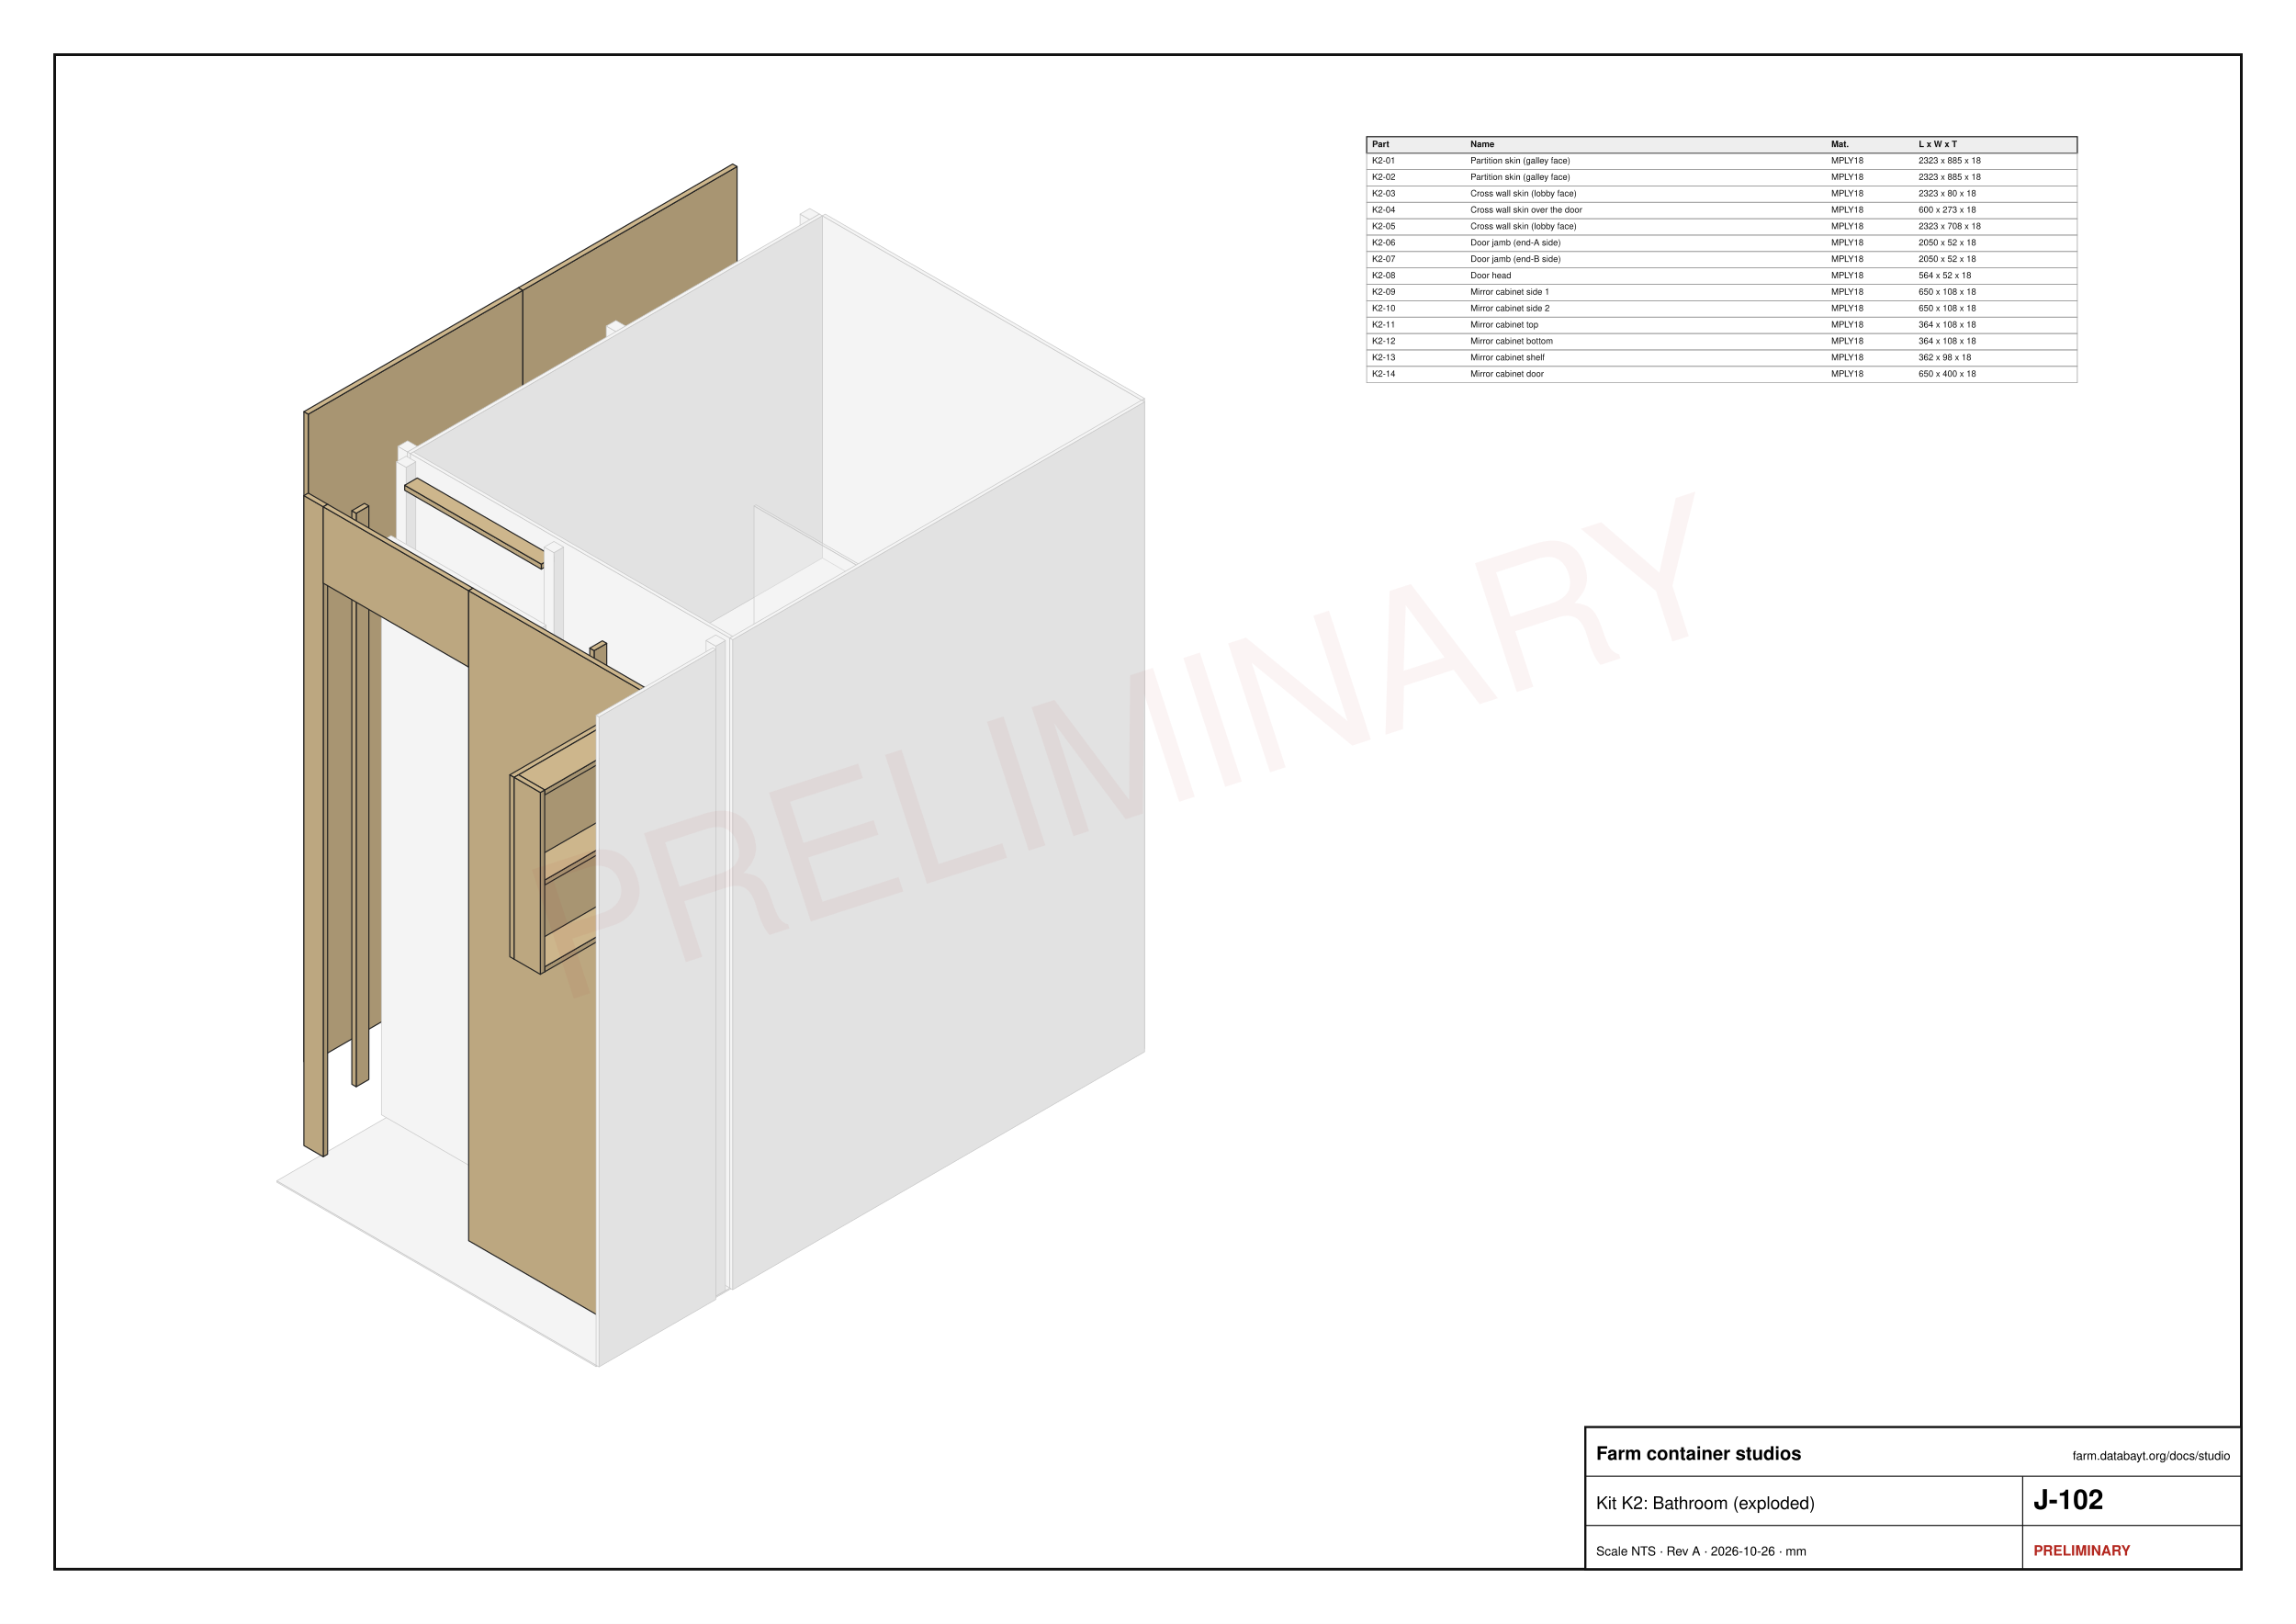
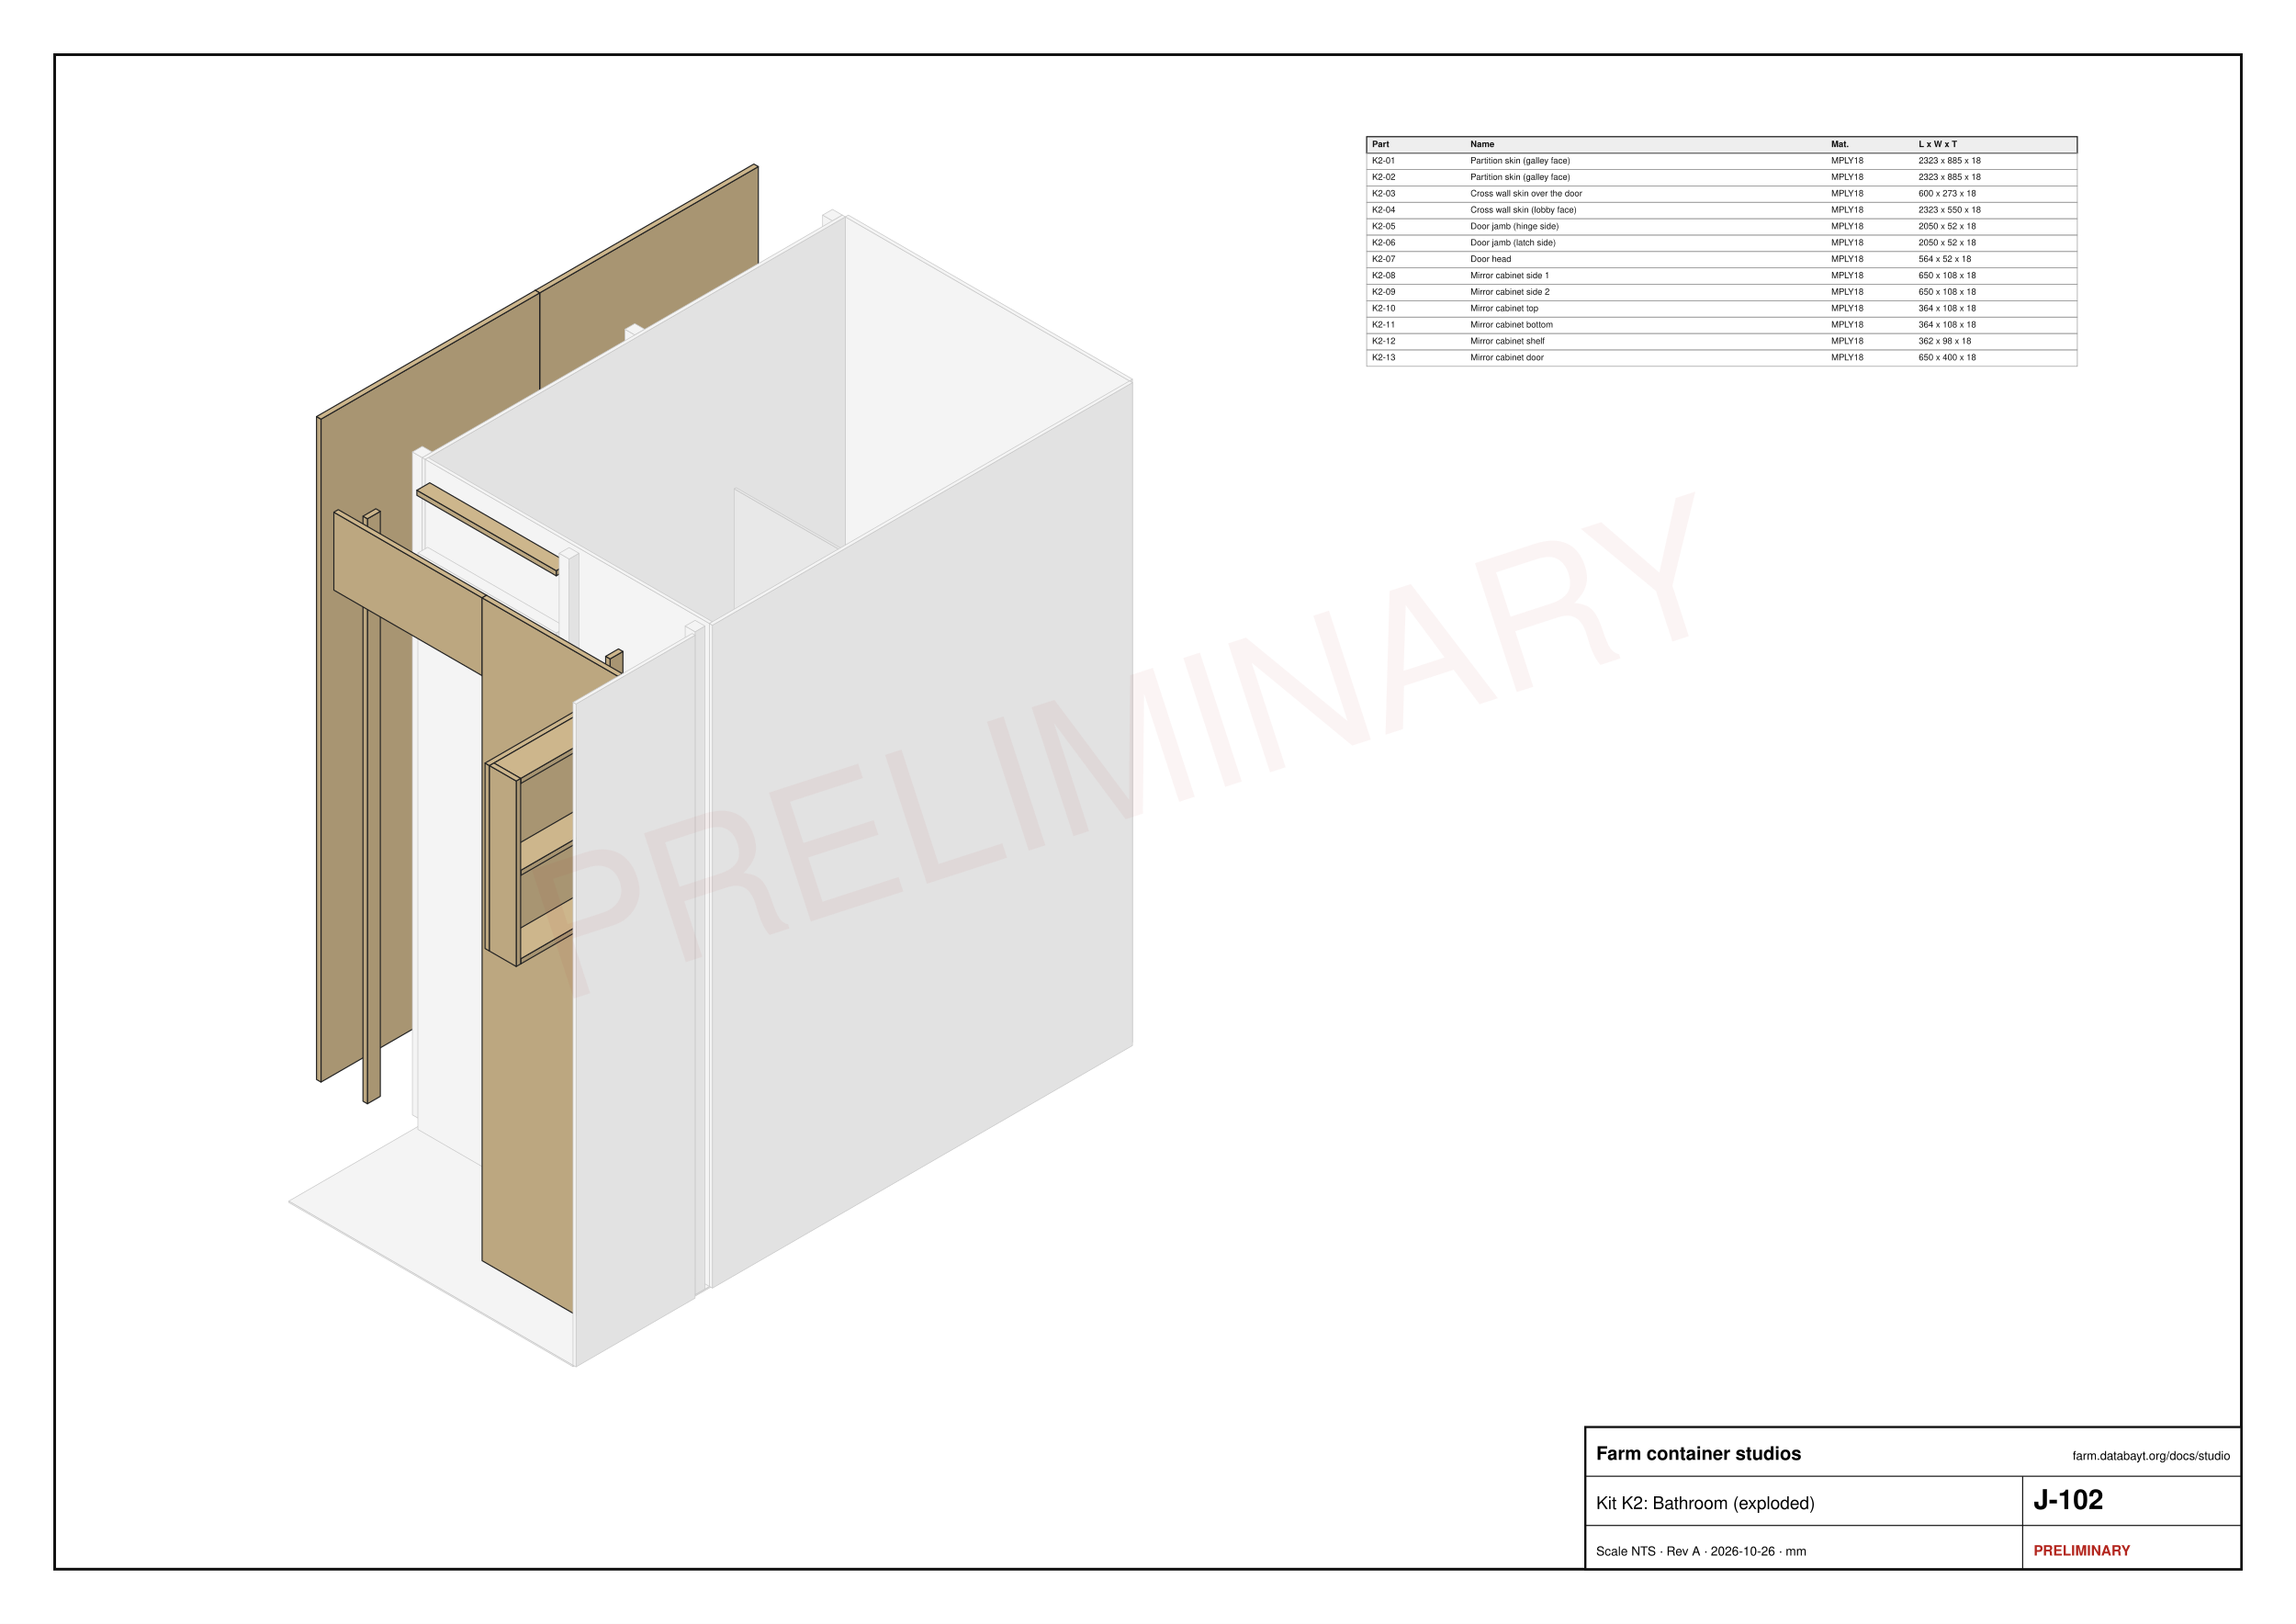
<svg xmlns="http://www.w3.org/2000/svg" width="420mm" height="297mm" viewBox="0 0 420 297" font-family="Helvetica, Arial, sans-serif">
  <rect x="0" y="0" width="420" height="297" fill="#fff" />
  <rect x="10" y="10" width="400" height="277" fill="none" stroke="#111" stroke-width="0.5" />
-   <polygon points="149.9,158.04 148.13,159.06 148.13,40.18 149.9,39.16" fill="#e2e2e2" stroke="#c8c8c8" stroke-width="0.12" stroke-linejoin="round" />
-   <polygon points="146.35,158.04 148.13,159.06 148.13,40.18 146.35,39.16" fill="#f4f4f4" stroke="#c8c8c8" stroke-width="0.12" stroke-linejoin="round" />
-   <polygon points="148.13,38.14 149.9,39.16 148.13,40.18 146.35,39.16" fill="#f4f4f4" stroke="#c8c8c8" stroke-width="0.12" stroke-linejoin="round" />
-   <polygon points="134.83,149.34 95.61,171.98 95.61,53.11 134.83,30.46" fill="#a89572" stroke="#222" stroke-width="0.2" stroke-linejoin="round" />
-   <polygon points="94.81,171.52 95.61,171.98 95.61,53.11 94.81,52.64" fill="#bca780" stroke="#222" stroke-width="0.2" stroke-linejoin="round" />
-   <polygon points="134.03,30 134.83,30.46 95.61,53.11 94.81,52.64" fill="#cdb68c" stroke="#222" stroke-width="0.2" stroke-linejoin="round" />
-   <polygon points="209.37,191.76 208.84,192.07 208.84,73.19 209.37,72.88" fill="#e2e2e2" stroke="#c8c8c8" stroke-width="0.12" stroke-linejoin="round" />
-   <polygon points="150.43,158.35 208.84,192.07 208.84,73.19 150.43,39.47" fill="#f4f4f4" stroke="#c8c8c8" stroke-width="0.12" stroke-linejoin="round" />
-   <polygon points="150.96,39.16 209.37,72.88 208.84,73.19 150.43,39.47" fill="#f4f4f4" stroke="#c8c8c8" stroke-width="0.12" stroke-linejoin="round" />
-   <polygon points="114.44,178.51 112.67,179.53 112.67,60.65 114.44,59.63" fill="#e2e2e2" stroke="#c8c8c8" stroke-width="0.12" stroke-linejoin="round" />
-   <polygon points="110.9,178.51 112.67,179.53 112.67,60.65 110.9,59.63" fill="#f4f4f4" stroke="#c8c8c8" stroke-width="0.12" stroke-linejoin="round" />
-   <polygon points="112.67,58.61 114.44,59.63 112.67,60.65 110.9,59.63" fill="#f4f4f4" stroke="#c8c8c8" stroke-width="0.12" stroke-linejoin="round" />
-   <polygon points="95.61,171.98 56.39,194.63 56.39,75.75 95.61,53.11" fill="#a89572" stroke="#222" stroke-width="0.2" stroke-linejoin="round" />
-   <polygon points="55.59,194.17 56.39,194.63 56.39,75.75 55.59,75.29" fill="#bca780" stroke="#222" stroke-width="0.2" stroke-linejoin="round" />
-   <polygon points="94.81,52.64 95.61,53.11 56.39,75.75 55.59,75.29" fill="#cdb68c" stroke="#222" stroke-width="0.2" stroke-linejoin="round" />
-   <polygon points="67.47,197.44 65.16,198.77 65.16,93.87 67.47,92.54" fill="#a89572" stroke="#222" stroke-width="0.2" stroke-linejoin="round" />
-   <polygon points="64.36,198.31 65.16,198.77 65.16,93.87 64.36,93.41" fill="#bca780" stroke="#222" stroke-width="0.2" stroke-linejoin="round" />
-   <polygon points="66.67,92.07 67.47,92.54 65.16,93.87 64.36,93.41" fill="#cdb68c" stroke="#222" stroke-width="0.2" stroke-linejoin="round" />
-   <polygon points="76.33,200.51 74.56,201.54 74.56,82.66 76.33,81.64" fill="#e2e2e2" stroke="#c8c8c8" stroke-width="0.12" stroke-linejoin="round" />
-   <polygon points="72.78,200.51 74.56,201.54 74.56,82.66 72.78,81.64" fill="#f4f4f4" stroke="#c8c8c8" stroke-width="0.12" stroke-linejoin="round" />
-   <polygon points="74.56,80.61 76.33,81.64 74.56,82.66 72.78,81.64" fill="#f4f4f4" stroke="#c8c8c8" stroke-width="0.12" stroke-linejoin="round" />
-   <polygon points="150.43,158.35 75.09,201.84 75.09,82.97 150.43,39.47" fill="#e2e2e2" stroke="#c8c8c8" stroke-width="0.12" stroke-linejoin="round" />
-   <polygon points="74.56,201.54 75.09,201.84 75.09,82.97 74.56,82.66" fill="#f4f4f4" stroke="#c8c8c8" stroke-width="0.12" stroke-linejoin="round" />
-   <polygon points="149.9,39.16 150.43,39.47 75.09,82.97 74.56,82.66" fill="#f4f4f4" stroke="#c8c8c8" stroke-width="0.12" stroke-linejoin="round" />
-   <polygon points="208.84,192.33 109.04,249.95 109.04,249.69 208.84,192.07" fill="#e2e2e2" stroke="#c8c8c8" stroke-width="0.12" stroke-linejoin="round" />
-   <polygon points="50.63,216.22 109.04,249.95 109.04,249.69 50.63,215.97" fill="#f4f4f4" stroke="#c8c8c8" stroke-width="0.12" stroke-linejoin="round" />
-   <polygon points="150.43,158.35 208.84,192.07 109.04,249.69 50.63,215.97" fill="#f4f4f4" stroke="#c8c8c8" stroke-width="0.12" stroke-linejoin="round" />
-   <polygon points="155.66,161.37 115.77,184.39 115.77,128.1 155.66,105.07" fill="#e2e2e2" stroke="#c8c8c8" stroke-width="0.12" stroke-linejoin="round" />
-   <polygon points="110.54,181.37 115.77,184.39 115.77,128.1 110.54,125.08" fill="#f4f4f4" stroke="#c8c8c8" stroke-width="0.12" stroke-linejoin="round" />
-   <polygon points="150.43,102.05 155.66,105.07 115.77,128.1 110.54,125.08" fill="#f4f4f4" stroke="#c8c8c8" stroke-width="0.12" stroke-linejoin="round" />
-   <polygon points="208.84,192.07 168.96,215.1 168.96,212.8 208.84,189.77" fill="#e2e2e2" stroke="#c8c8c8" stroke-width="0.12" stroke-linejoin="round" />
-   <polygon points="115.77,184.39 168.96,215.1 168.96,212.8 115.77,182.09" fill="#f4f4f4" stroke="#c8c8c8" stroke-width="0.12" stroke-linejoin="round" />
-   <polygon points="155.66,159.06 208.84,189.77 168.96,212.8 115.77,182.09" fill="#f4f4f4" stroke="#c8c8c8" stroke-width="0.12" stroke-linejoin="round" />
-   <polygon points="169.31,212.59 168.96,212.8 168.96,110.45 169.31,110.24" fill="#e2e2e2" fill-opacity="0.35" stroke="#c8c8c8" stroke-width="0.12" stroke-linejoin="round" />
-   <polygon points="137.93,194.88 168.96,212.8 168.96,110.45 137.93,92.54" fill="#f4f4f4" fill-opacity="0.35" stroke="#c8c8c8" stroke-width="0.12" stroke-linejoin="round" />
-   <polygon points="138.29,92.33 169.31,110.24 168.96,110.45 137.93,92.54" fill="#f4f4f4" fill-opacity="0.35" stroke="#c8c8c8" stroke-width="0.12" stroke-linejoin="round" />
-   <polygon points="159.65,220.47 142.81,230.2 142.81,190.28 159.65,180.56" fill="#e2e2e2" stroke="#c8c8c8" stroke-width="0.12" stroke-linejoin="round" />
-   <polygon points="118.43,216.12 142.81,230.2 142.81,190.28 118.43,176.21" fill="#f4f4f4" stroke="#c8c8c8" stroke-width="0.12" stroke-linejoin="round" />
-   <polygon points="135.27,166.48 159.65,180.56 142.81,190.28 118.43,176.21" fill="#f4f4f4" stroke="#c8c8c8" stroke-width="0.12" stroke-linejoin="round" />
-   <polygon points="59.93,211.11 59.13,211.57 59.13,92.69 59.93,92.23" fill="#a89572" stroke="#222" stroke-width="0.2" stroke-linejoin="round" />
-   <polygon points="55.59,209.52 59.13,211.57 59.13,92.69 55.59,90.64" fill="#bca780" stroke="#222" stroke-width="0.2" stroke-linejoin="round" />
-   <polygon points="56.39,90.18 59.93,92.23 59.13,92.69 55.59,90.64" fill="#cdb68c" stroke="#222" stroke-width="0.2" stroke-linejoin="round" />
-   <polygon points="134.03,235.26 133.5,235.57 133.5,116.69 134.03,116.38" fill="#e2e2e2" stroke="#c8c8c8" stroke-width="0.12" stroke-linejoin="round" />
-   <polygon points="75.09,201.84 133.5,235.57 133.5,116.69 75.09,82.97" fill="#f4f4f4" stroke="#c8c8c8" stroke-width="0.12" stroke-linejoin="round" />
-   <polygon points="75.62,82.66 134.03,116.38 133.5,116.69 75.09,82.97" fill="#f4f4f4" stroke="#c8c8c8" stroke-width="0.12" stroke-linejoin="round" />
-   <polygon points="76.06,203.33 74.29,204.35 74.29,85.47 76.06,84.45" fill="#e2e2e2" stroke="#c8c8c8" stroke-width="0.12" stroke-linejoin="round" />
-   <polygon points="72.52,203.33 74.29,204.35 74.29,85.47 72.52,84.45" fill="#f4f4f4" stroke="#c8c8c8" stroke-width="0.12" stroke-linejoin="round" />
-   <polygon points="74.29,83.43 76.06,84.45 74.29,85.47 72.52,84.45" fill="#f4f4f4" stroke="#c8c8c8" stroke-width="0.12" stroke-linejoin="round" />
-   <polygon points="209.37,192.38 134.03,235.88 134.03,117 209.37,73.5" fill="#e2e2e2" stroke="#c8c8c8" stroke-width="0.12" stroke-linejoin="round" />
-   <polygon points="133.5,235.57 134.03,235.88 134.03,117 133.5,116.69" fill="#f4f4f4" stroke="#c8c8c8" stroke-width="0.12" stroke-linejoin="round" />
-   <polygon points="208.84,73.19 209.37,73.5 134.03,117 133.5,116.69" fill="#f4f4f4" stroke="#c8c8c8" stroke-width="0.12" stroke-linejoin="round" />
-   <polygon points="110.99,222.57 108.68,223.9 108.68,118.99 110.99,117.66" fill="#a89572" stroke="#222" stroke-width="0.2" stroke-linejoin="round" />
-   <polygon points="107.89,223.44 108.68,223.9 108.68,118.99 107.89,118.53" fill="#bca780" stroke="#222" stroke-width="0.2" stroke-linejoin="round" />
-   <polygon points="110.19,117.2 110.99,117.66 108.68,118.99 107.89,118.53" fill="#cdb68c" stroke="#222" stroke-width="0.2" stroke-linejoin="round" />
-   <polygon points="132.7,236.03 130.93,237.05 130.93,118.17 132.7,117.15" fill="#e2e2e2" stroke="#c8c8c8" stroke-width="0.12" stroke-linejoin="round" />
-   <polygon points="129.16,236.03 130.93,237.05 130.93,118.17 129.16,117.15" fill="#f4f4f4" stroke="#c8c8c8" stroke-width="0.12" stroke-linejoin="round" />
-   <polygon points="130.93,116.13 132.7,117.15 130.93,118.17 129.16,117.15" fill="#f4f4f4" stroke="#c8c8c8" stroke-width="0.12" stroke-linejoin="round" />
-   <polygon points="101.33,102.77 99.02,104.1 99.02,103.18 101.33,101.85" fill="#a89572" stroke="#222" stroke-width="0.2" stroke-linejoin="round" />
-   <polygon points="74.03,89.67 99.02,104.1 99.02,103.18 74.03,88.75" fill="#bca780" stroke="#222" stroke-width="0.2" stroke-linejoin="round" />
-   <polygon points="76.33,87.42 101.33,101.85 99.02,103.18 74.03,88.75" fill="#cdb68c" stroke="#222" stroke-width="0.2" stroke-linejoin="round" />
-   <polygon points="103.1,218.94 101.33,219.96 101.33,101.08 103.1,100.06" fill="#e2e2e2" stroke="#c8c8c8" stroke-width="0.12" stroke-linejoin="round" />
-   <polygon points="99.55,218.94 101.33,219.96 101.33,101.08 99.55,100.06" fill="#f4f4f4" stroke="#c8c8c8" stroke-width="0.12" stroke-linejoin="round" />
-   <polygon points="101.33,99.03 103.1,100.06 101.33,101.08 99.55,100.06" fill="#f4f4f4" stroke="#c8c8c8" stroke-width="0.12" stroke-linejoin="round" />
-   <polygon points="99.91,219.24 98.13,220.27 98.13,115.36 99.91,114.34" fill="#e2e2e2" stroke="#c8c8c8" stroke-width="0.12" stroke-linejoin="round" />
-   <polygon points="69.77,203.89 98.13,220.27 98.13,115.36 69.77,98.98" fill="#f4f4f4" stroke="#c8c8c8" stroke-width="0.12" stroke-linejoin="round" />
-   <polygon points="71.54,97.96 99.91,114.34 98.13,115.36 69.77,98.98" fill="#f4f4f4" stroke="#c8c8c8" stroke-width="0.12" stroke-linejoin="round" />
-   <polygon points="128.18,202.82 110.46,213.05 110.46,205.38 128.18,195.14" fill="#e2e2e2" stroke="#c8c8c8" stroke-width="0.12" stroke-linejoin="round" />
-   <polygon points="97.16,205.38 110.46,213.05 110.46,205.38 97.16,197.7" fill="#f4f4f4" stroke="#c8c8c8" stroke-width="0.12" stroke-linejoin="round" />
-   <polygon points="114.89,187.46 128.18,195.14 110.46,205.38 97.16,197.7" fill="#f4f4f4" stroke="#c8c8c8" stroke-width="0.12" stroke-linejoin="round" />
-   <polygon points="86.52,121.55 85.73,122.01 85.73,108.04 86.52,107.58" fill="#a89572" stroke="#222" stroke-width="0.2" stroke-linejoin="round" />
-   <polygon points="59.13,106.66 85.73,122.01 85.73,108.04 59.13,92.69" fill="#bca780" stroke="#222" stroke-width="0.2" stroke-linejoin="round" />
-   <polygon points="59.93,92.23 86.52,107.58 85.73,108.04 59.13,92.69" fill="#cdb68c" stroke="#222" stroke-width="0.2" stroke-linejoin="round" />
-   <polygon points="117.9,244.58 117.1,245.04 117.1,126.16 117.9,125.7" fill="#a89572" stroke="#222" stroke-width="0.2" stroke-linejoin="round" />
-   <polygon points="85.73,226.92 117.1,245.04 117.1,126.16 85.73,108.04" fill="#bca780" stroke="#222" stroke-width="0.2" stroke-linejoin="round" />
-   <polygon points="86.52,107.58 117.9,125.7 117.1,126.16 85.73,108.04" fill="#cdb68c" stroke="#222" stroke-width="0.2" stroke-linejoin="round" />
-   <polygon points="111.79,165.2 94.06,175.44 94.06,142.17 111.79,131.94" fill="#a89572" stroke="#222" stroke-width="0.2" stroke-linejoin="round" />
-   <polygon points="93.26,174.98 94.06,175.44 94.06,142.17 93.26,141.71" fill="#bca780" stroke="#222" stroke-width="0.2" stroke-linejoin="round" />
-   <polygon points="110.99,131.48 111.79,131.94 94.06,142.17 93.26,141.71" fill="#cdb68c" stroke="#222" stroke-width="0.2" stroke-linejoin="round" />
-   <polygon points="116.57,167.97 115.77,168.43 115.77,135.16 116.57,134.7" fill="#a89572" stroke="#222" stroke-width="0.2" stroke-linejoin="round" />
-   <polygon points="110.99,165.66 115.77,168.43 115.77,135.16 110.99,132.4" fill="#bca780" stroke="#222" stroke-width="0.2" stroke-linejoin="round" />
-   <polygon points="111.79,131.94 116.57,134.7 115.77,135.16 110.99,132.4" fill="#cdb68c" stroke="#222" stroke-width="0.2" stroke-linejoin="round" />
-   <polygon points="115.77,168.43 99.64,177.74 99.64,176.82 115.77,167.51" fill="#a89572" stroke="#222" stroke-width="0.2" stroke-linejoin="round" />
-   <polygon points="94.86,174.98 99.64,177.74 99.64,176.82 94.86,174.06" fill="#bca780" stroke="#222" stroke-width="0.2" stroke-linejoin="round" />
-   <polygon points="110.99,164.74 115.77,167.51 99.64,176.82 94.86,174.06" fill="#cdb68c" stroke="#222" stroke-width="0.2" stroke-linejoin="round" />
-   <polygon points="115.73,152.59 99.69,161.85 99.69,160.93 115.73,151.67" fill="#a89572" stroke="#222" stroke-width="0.2" stroke-linejoin="round" />
-   <polygon points="95.34,159.34 99.69,161.85 99.69,160.93 95.34,158.42" fill="#bca780" stroke="#222" stroke-width="0.2" stroke-linejoin="round" />
-   <polygon points="111.39,149.16 115.73,151.67 99.69,160.93 95.34,158.42" fill="#cdb68c" stroke="#222" stroke-width="0.2" stroke-linejoin="round" />
-   <polygon points="115.77,136.09 99.64,145.4 99.64,144.48 115.77,135.16" fill="#a89572" stroke="#222" stroke-width="0.2" stroke-linejoin="round" />
-   <polygon points="94.86,142.64 99.64,145.4 99.64,144.48 94.86,141.71" fill="#bca780" stroke="#222" stroke-width="0.2" stroke-linejoin="round" />
-   <polygon points="110.99,132.4 115.77,135.16 99.64,144.48 94.86,141.71" fill="#cdb68c" stroke="#222" stroke-width="0.2" stroke-linejoin="round" />
-   <polygon points="130.93,237.67 109.57,250 109.57,131.12 130.93,118.79" fill="#e2e2e2" stroke="#c8c8c8" stroke-width="0.12" stroke-linejoin="round" />
-   <polygon points="109.04,249.69 109.57,250 109.57,131.12 109.04,130.81" fill="#f4f4f4" stroke="#c8c8c8" stroke-width="0.12" stroke-linejoin="round" />
-   <polygon points="130.4,118.48 130.93,118.79 109.57,131.12 109.04,130.81" fill="#f4f4f4" stroke="#c8c8c8" stroke-width="0.12" stroke-linejoin="round" />
-   <polygon points="99.64,177.74 98.84,178.2 98.84,144.94 99.64,144.48" fill="#a89572" stroke="#222" stroke-width="0.2" stroke-linejoin="round" />
-   <polygon points="94.06,175.44 98.84,178.2 98.84,144.94 94.06,142.17" fill="#bca780" stroke="#222" stroke-width="0.2" stroke-linejoin="round" />
-   <polygon points="94.86,141.71 99.64,144.48 98.84,144.94 94.06,142.17" fill="#cdb68c" stroke="#222" stroke-width="0.2" stroke-linejoin="round" />
+   <polygon points="154.09,160.59 152.28,161.63 152.28,40.39 154.09,39.34" fill="#e2e2e2" stroke="#c8c8c8" stroke-width="0.12" stroke-linejoin="round" />
+   <polygon points="150.48,160.59 152.28,161.63 152.28,40.39 150.48,39.34" fill="#f4f4f4" stroke="#c8c8c8" stroke-width="0.12" stroke-linejoin="round" />
+   <polygon points="152.28,38.3 154.09,39.34 152.28,40.39 150.48,39.34" fill="#f4f4f4" stroke="#c8c8c8" stroke-width="0.12" stroke-linejoin="round" />
+   <polygon points="138.72,151.72 98.72,174.81 98.72,53.57 138.72,30.47" fill="#a89572" stroke="#222" stroke-width="0.2" stroke-linejoin="round" />
+   <polygon points="97.91,174.34 98.72,174.81 98.72,53.57 97.91,53.1" fill="#bca780" stroke="#222" stroke-width="0.2" stroke-linejoin="round" />
+   <polygon points="137.91,30 138.72,30.47 98.72,53.57 97.91,53.1" fill="#cdb68c" stroke="#222" stroke-width="0.2" stroke-linejoin="round" />
+   <polygon points="207.16,190.6 206.62,190.92 206.62,69.67 207.16,69.35" fill="#e2e2e2" stroke="#c8c8c8" stroke-width="0.12" stroke-linejoin="round" />
+   <polygon points="154.63,160.9 206.62,190.92 206.62,69.67 154.63,39.66" fill="#f4f4f4" stroke="#c8c8c8" stroke-width="0.12" stroke-linejoin="round" />
+   <polygon points="155.18,39.34 207.16,69.35 206.62,69.67 154.63,39.66" fill="#f4f4f4" stroke="#c8c8c8" stroke-width="0.12" stroke-linejoin="round" />
+   <polygon points="117.93,181.47 116.12,182.51 116.12,61.26 117.93,60.22" fill="#e2e2e2" stroke="#c8c8c8" stroke-width="0.12" stroke-linejoin="round" />
+   <polygon points="114.31,181.47 116.12,182.51 116.12,61.26 114.31,60.22" fill="#f4f4f4" stroke="#c8c8c8" stroke-width="0.12" stroke-linejoin="round" />
+   <polygon points="116.12,59.18 117.93,60.22 116.12,61.26 114.31,60.22" fill="#f4f4f4" stroke="#c8c8c8" stroke-width="0.12" stroke-linejoin="round" />
+   <polygon points="98.72,174.81 58.72,197.91 58.72,76.66 98.72,53.57" fill="#a89572" stroke="#222" stroke-width="0.2" stroke-linejoin="round" />
+   <polygon points="57.9,197.44 58.72,197.91 58.72,76.66 57.9,76.19" fill="#bca780" stroke="#222" stroke-width="0.2" stroke-linejoin="round" />
+   <polygon points="97.91,53.1 98.72,53.57 58.72,76.66 57.9,76.19" fill="#cdb68c" stroke="#222" stroke-width="0.2" stroke-linejoin="round" />
+   <polygon points="69.57,200.52 67.21,201.88 67.21,94.88 69.57,93.52" fill="#a89572" stroke="#222" stroke-width="0.2" stroke-linejoin="round" />
+   <polygon points="66.4,201.41 67.21,201.88 67.21,94.88 66.4,94.41" fill="#bca780" stroke="#222" stroke-width="0.2" stroke-linejoin="round" />
+   <polygon points="68.75,93.05 69.57,93.52 67.21,94.88 66.4,94.41" fill="#cdb68c" stroke="#222" stroke-width="0.2" stroke-linejoin="round" />
+   <polygon points="79.06,203.91 77.25,204.96 77.25,83.71 79.06,82.66" fill="#e2e2e2" stroke="#c8c8c8" stroke-width="0.12" stroke-linejoin="round" />
+   <polygon points="75.44,203.91 77.25,204.96 77.25,83.71 75.44,82.66" fill="#f4f4f4" stroke="#c8c8c8" stroke-width="0.12" stroke-linejoin="round" />
+   <polygon points="77.25,81.62 79.06,82.66 77.25,83.71 75.44,82.66" fill="#f4f4f4" stroke="#c8c8c8" stroke-width="0.12" stroke-linejoin="round" />
+   <polygon points="154.63,160.9 77.79,205.27 77.79,84.02 154.63,39.66" fill="#e2e2e2" stroke="#c8c8c8" stroke-width="0.12" stroke-linejoin="round" />
+   <polygon points="77.25,204.96 77.79,205.27 77.79,84.02 77.25,83.71" fill="#f4f4f4" stroke="#c8c8c8" stroke-width="0.12" stroke-linejoin="round" />
+   <polygon points="154.09,39.34 154.63,39.66 77.79,84.02 77.25,83.71" fill="#f4f4f4" stroke="#c8c8c8" stroke-width="0.12" stroke-linejoin="round" />
+   <polygon points="206.62,191.18 104.82,249.95 104.82,249.69 206.62,190.92" fill="#e2e2e2" stroke="#c8c8c8" stroke-width="0.12" stroke-linejoin="round" />
+   <polygon points="52.84,219.94 104.82,249.95 104.82,249.69 52.84,219.67" fill="#f4f4f4" stroke="#c8c8c8" stroke-width="0.12" stroke-linejoin="round" />
+   <polygon points="154.63,160.9 206.62,190.92 104.82,249.69 52.84,219.67" fill="#f4f4f4" stroke="#c8c8c8" stroke-width="0.12" stroke-linejoin="round" />
+   <polygon points="161.42,164.82 120.73,188.31 120.73,130.89 161.42,107.4" fill="#e2e2e2" stroke="#c8c8c8" stroke-width="0.12" stroke-linejoin="round" />
+   <polygon points="113.95,184.39 120.73,188.31 120.73,130.89 113.95,126.98" fill="#f4f4f4" stroke="#c8c8c8" stroke-width="0.12" stroke-linejoin="round" />
+   <polygon points="154.63,103.49 161.42,107.4 120.73,130.89 113.95,126.98" fill="#f4f4f4" stroke="#c8c8c8" stroke-width="0.12" stroke-linejoin="round" />
+   <polygon points="206.62,190.92 165.94,214.4 165.94,212.05 206.62,188.57" fill="#e2e2e2" stroke="#c8c8c8" stroke-width="0.12" stroke-linejoin="round" />
+   <polygon points="120.73,188.31 165.94,214.4 165.94,212.05 120.73,185.96" fill="#f4f4f4" stroke="#c8c8c8" stroke-width="0.12" stroke-linejoin="round" />
+   <polygon points="161.42,162.47 206.62,188.57 165.94,212.05 120.73,185.96" fill="#f4f4f4" stroke="#c8c8c8" stroke-width="0.12" stroke-linejoin="round" />
+   <polygon points="166.3,211.85 165.94,212.05 165.94,107.67 166.3,107.46" fill="#e2e2e2" fill-opacity="0.35" stroke="#c8c8c8" stroke-width="0.12" stroke-linejoin="round" />
+   <polygon points="134.29,193.79 165.94,212.05 165.94,107.67 134.29,89.4" fill="#f4f4f4" fill-opacity="0.35" stroke="#c8c8c8" stroke-width="0.12" stroke-linejoin="round" />
+   <polygon points="134.66,89.19 166.3,107.46 165.94,107.67 134.29,89.4" fill="#f4f4f4" fill-opacity="0.35" stroke="#c8c8c8" stroke-width="0.12" stroke-linejoin="round" />
+   <polygon points="156.44,219.88 139.27,229.8 139.27,189.09 156.44,179.17" fill="#e2e2e2" stroke="#c8c8c8" stroke-width="0.12" stroke-linejoin="round" />
+   <polygon points="114.41,215.45 139.27,229.8 139.27,189.09 114.41,174.74" fill="#f4f4f4" stroke="#c8c8c8" stroke-width="0.12" stroke-linejoin="round" />
+   <polygon points="131.58,164.82 156.44,179.17 139.27,189.09 114.41,174.74" fill="#f4f4f4" stroke="#c8c8c8" stroke-width="0.12" stroke-linejoin="round" />
+   <polygon points="130.32,234.97 129.77,235.28 129.77,114.03 130.32,113.72" fill="#e2e2e2" stroke="#c8c8c8" stroke-width="0.12" stroke-linejoin="round" />
+   <polygon points="77.79,205.27 129.77,235.28 129.77,114.03 77.79,84.02" fill="#f4f4f4" stroke="#c8c8c8" stroke-width="0.12" stroke-linejoin="round" />
+   <polygon points="78.33,83.71 130.32,113.72 129.77,114.03 77.79,84.02" fill="#f4f4f4" stroke="#c8c8c8" stroke-width="0.12" stroke-linejoin="round" />
+   <polygon points="103.56,220.14 101.75,221.19 101.75,115.76 103.56,114.71" fill="#e2e2e2" stroke="#c8c8c8" stroke-width="0.12" stroke-linejoin="round" />
+   <polygon points="76.44,206.57 101.75,221.19 101.75,115.76 76.44,101.14" fill="#f4f4f4" stroke="#c8c8c8" stroke-width="0.12" stroke-linejoin="round" />
+   <polygon points="78.24,100.1 103.56,114.71 101.75,115.76 76.44,101.14" fill="#f4f4f4" stroke="#c8c8c8" stroke-width="0.12" stroke-linejoin="round" />
+   <polygon points="207.16,191.23 130.32,235.59 130.32,114.35 207.16,69.98" fill="#e2e2e2" stroke="#c8c8c8" stroke-width="0.12" stroke-linejoin="round" />
+   <polygon points="129.77,235.28 130.32,235.59 130.32,114.35 129.77,114.03" fill="#f4f4f4" stroke="#c8c8c8" stroke-width="0.12" stroke-linejoin="round" />
+   <polygon points="206.62,69.67 207.16,69.98 130.32,114.35 129.77,114.03" fill="#f4f4f4" stroke="#c8c8c8" stroke-width="0.12" stroke-linejoin="round" />
+   <polygon points="113.95,226.15 111.6,227.5 111.6,120.51 113.95,119.15" fill="#a89572" stroke="#222" stroke-width="0.2" stroke-linejoin="round" />
+   <polygon points="110.79,227.03 111.6,227.5 111.6,120.51 110.79,120.04" fill="#bca780" stroke="#222" stroke-width="0.2" stroke-linejoin="round" />
+   <polygon points="113.14,118.68 113.95,119.15 111.6,120.51 110.79,120.04" fill="#cdb68c" stroke="#222" stroke-width="0.2" stroke-linejoin="round" />
+   <polygon points="128.96,235.75 127.15,236.79 127.15,115.55 128.96,114.5" fill="#e2e2e2" stroke="#c8c8c8" stroke-width="0.12" stroke-linejoin="round" />
+   <polygon points="125.34,235.75 127.15,236.79 127.15,115.55 125.34,114.5" fill="#f4f4f4" stroke="#c8c8c8" stroke-width="0.12" stroke-linejoin="round" />
+   <polygon points="127.15,113.46 128.96,114.5 127.15,115.55 125.34,114.5" fill="#f4f4f4" stroke="#c8c8c8" stroke-width="0.12" stroke-linejoin="round" />
+   <polygon points="104.1,103.96 101.75,105.32 101.75,104.38 104.1,103.02" fill="#a89572" stroke="#222" stroke-width="0.2" stroke-linejoin="round" />
+   <polygon points="76.26,90.6 101.75,105.32 101.75,104.38 76.26,89.66" fill="#bca780" stroke="#222" stroke-width="0.2" stroke-linejoin="round" />
+   <polygon points="78.61,88.3 104.1,103.02 101.75,104.38 76.26,89.66" fill="#cdb68c" stroke="#222" stroke-width="0.2" stroke-linejoin="round" />
+   <polygon points="105.91,222.44 104.1,223.49 104.1,102.24 105.91,101.19" fill="#e2e2e2" stroke="#c8c8c8" stroke-width="0.12" stroke-linejoin="round" />
+   <polygon points="102.29,222.44 104.1,223.49 104.1,102.24 102.29,101.19" fill="#f4f4f4" stroke="#c8c8c8" stroke-width="0.12" stroke-linejoin="round" />
+   <polygon points="104.1,100.15 105.91,101.19 104.1,102.24 102.29,101.19" fill="#f4f4f4" stroke="#c8c8c8" stroke-width="0.12" stroke-linejoin="round" />
+   <polygon points="124.35,201.88 106.27,212.32 106.27,204.49 124.35,194.05" fill="#e2e2e2" stroke="#c8c8c8" stroke-width="0.12" stroke-linejoin="round" />
+   <polygon points="92.71,204.49 106.27,212.32 106.27,204.49 92.71,196.66" fill="#f4f4f4" stroke="#c8c8c8" stroke-width="0.12" stroke-linejoin="round" />
+   <polygon points="110.79,186.22 124.35,194.05 106.27,204.49 92.71,196.66" fill="#f4f4f4" stroke="#c8c8c8" stroke-width="0.12" stroke-linejoin="round" />
+   <polygon points="89,123.12 88.19,123.58 88.19,109.34 89,108.87" fill="#a89572" stroke="#222" stroke-width="0.2" stroke-linejoin="round" />
+   <polygon points="61.07,107.93 88.19,123.58 88.19,109.34 61.07,93.68" fill="#bca780" stroke="#222" stroke-width="0.2" stroke-linejoin="round" />
+   <polygon points="61.88,93.21 89,108.87 88.19,109.34 61.07,93.68" fill="#cdb68c" stroke="#222" stroke-width="0.2" stroke-linejoin="round" />
+   <polygon points="113.86,244.47 113.05,244.94 113.05,123.69 113.86,123.22" fill="#a89572" stroke="#222" stroke-width="0.2" stroke-linejoin="round" />
+   <polygon points="88.19,230.58 113.05,244.94 113.05,123.69 88.19,109.34" fill="#bca780" stroke="#222" stroke-width="0.2" stroke-linejoin="round" />
+   <polygon points="89,108.87 113.86,123.22 113.05,123.69 88.19,109.34" fill="#cdb68c" stroke="#222" stroke-width="0.2" stroke-linejoin="round" />
+   <polygon points="107.63,163.51 89.54,173.95 89.54,140.03 107.63,129.59" fill="#a89572" stroke="#222" stroke-width="0.2" stroke-linejoin="round" />
+   <polygon points="88.73,173.48 89.54,173.95 89.54,140.03 88.73,139.56" fill="#bca780" stroke="#222" stroke-width="0.2" stroke-linejoin="round" />
+   <polygon points="106.81,129.12 107.63,129.59 89.54,140.03 88.73,139.56" fill="#cdb68c" stroke="#222" stroke-width="0.2" stroke-linejoin="round" />
+   <polygon points="112.51,166.33 111.69,166.8 111.69,132.88 112.51,132.41" fill="#a89572" stroke="#222" stroke-width="0.2" stroke-linejoin="round" />
+   <polygon points="106.81,163.98 111.69,166.8 111.69,132.88 106.81,130.06" fill="#bca780" stroke="#222" stroke-width="0.2" stroke-linejoin="round" />
+   <polygon points="107.63,129.59 112.51,132.41 111.69,132.88 106.81,130.06" fill="#cdb68c" stroke="#222" stroke-width="0.2" stroke-linejoin="round" />
+   <polygon points="111.69,166.8 95.24,176.3 95.24,175.36 111.69,165.86" fill="#a89572" stroke="#222" stroke-width="0.2" stroke-linejoin="round" />
+   <polygon points="90.36,173.48 95.24,176.3 95.24,175.36 90.36,172.54" fill="#bca780" stroke="#222" stroke-width="0.2" stroke-linejoin="round" />
+   <polygon points="106.81,163.04 111.69,165.86 95.24,175.36 90.36,172.54" fill="#cdb68c" stroke="#222" stroke-width="0.2" stroke-linejoin="round" />
+   <polygon points="111.65,150.65 95.29,160.09 95.29,159.16 111.65,149.71" fill="#a89572" stroke="#222" stroke-width="0.2" stroke-linejoin="round" />
+   <polygon points="90.86,157.54 95.29,160.09 95.29,159.16 90.86,156.6" fill="#bca780" stroke="#222" stroke-width="0.2" stroke-linejoin="round" />
+   <polygon points="107.22,147.15 111.65,149.71 95.29,159.16 90.86,156.6" fill="#cdb68c" stroke="#222" stroke-width="0.2" stroke-linejoin="round" />
+   <polygon points="111.69,133.81 95.24,143.31 95.24,142.37 111.69,132.88" fill="#a89572" stroke="#222" stroke-width="0.2" stroke-linejoin="round" />
+   <polygon points="90.36,140.5 95.24,143.31 95.24,142.37 90.36,139.56" fill="#bca780" stroke="#222" stroke-width="0.2" stroke-linejoin="round" />
+   <polygon points="106.81,130.06 111.69,132.88 95.24,142.37 90.36,139.56" fill="#cdb68c" stroke="#222" stroke-width="0.2" stroke-linejoin="round" />
+   <polygon points="127.15,237.42 105.37,250 105.37,128.75 127.15,116.17" fill="#e2e2e2" stroke="#c8c8c8" stroke-width="0.12" stroke-linejoin="round" />
+   <polygon points="104.82,249.69 105.37,250 105.37,128.75 104.82,128.44" fill="#f4f4f4" stroke="#c8c8c8" stroke-width="0.12" stroke-linejoin="round" />
+   <polygon points="126.61,115.86 127.15,116.17 105.37,128.75 104.82,128.44" fill="#f4f4f4" stroke="#c8c8c8" stroke-width="0.12" stroke-linejoin="round" />
+   <polygon points="95.24,176.3 94.43,176.77 94.43,142.84 95.24,142.37" fill="#a89572" stroke="#222" stroke-width="0.2" stroke-linejoin="round" />
+   <polygon points="89.54,173.95 94.43,176.77 94.43,142.84 89.54,140.03" fill="#bca780" stroke="#222" stroke-width="0.2" stroke-linejoin="round" />
+   <polygon points="90.36,139.56 95.24,142.37 94.43,142.84 89.54,140.03" fill="#cdb68c" stroke="#222" stroke-width="0.2" stroke-linejoin="round" />
  <rect x="250" y="25" width="130" height="3" fill="#eee" stroke="#111" stroke-width="0.2" />
  <text x="251" y="26.9" font-size="1.6" text-anchor="start" font-weight="bold" fill="#111">Part</text>
  <text x="269" y="26.9" font-size="1.6" text-anchor="start" font-weight="bold" fill="#111">Name</text>
  <text x="335" y="26.9" font-size="1.6" text-anchor="start" font-weight="bold" fill="#111">Mat.</text>
  <text x="351" y="26.9" font-size="1.6" text-anchor="start" font-weight="bold" fill="#111">L x W x T</text>
  <rect x="250" y="28" width="130" height="3" fill="none" stroke="#999" stroke-width="0.12" />
  <text x="251" y="29.9" font-size="1.6" text-anchor="start" font-weight="normal" fill="#111">K2-01</text>
  <text x="269" y="29.9" font-size="1.6" text-anchor="start" font-weight="normal" fill="#111">Partition skin (galley face)</text>
  <text x="335" y="29.9" font-size="1.6" text-anchor="start" font-weight="normal" fill="#111">MPLY18</text>
  <text x="351" y="29.9" font-size="1.6" text-anchor="start" font-weight="normal" fill="#111">2323 x 885 x 18</text>
  <rect x="250" y="31" width="130" height="3" fill="none" stroke="#999" stroke-width="0.12" />
  <text x="251" y="32.9" font-size="1.6" text-anchor="start" font-weight="normal" fill="#111">K2-02</text>
  <text x="269" y="32.9" font-size="1.6" text-anchor="start" font-weight="normal" fill="#111">Partition skin (galley face)</text>
  <text x="335" y="32.9" font-size="1.6" text-anchor="start" font-weight="normal" fill="#111">MPLY18</text>
  <text x="351" y="32.9" font-size="1.6" text-anchor="start" font-weight="normal" fill="#111">2323 x 885 x 18</text>
  <rect x="250" y="34" width="130" height="3" fill="none" stroke="#999" stroke-width="0.12" />
  <text x="251" y="35.9" font-size="1.6" text-anchor="start" font-weight="normal" fill="#111">K2-03</text>
-   <text x="269" y="35.9" font-size="1.6" text-anchor="start" font-weight="normal" fill="#111">Cross wall skin (lobby face)</text>
+   <text x="269" y="35.9" font-size="1.6" text-anchor="start" font-weight="normal" fill="#111">Cross wall skin over the door</text>
  <text x="335" y="35.9" font-size="1.6" text-anchor="start" font-weight="normal" fill="#111">MPLY18</text>
-   <text x="351" y="35.9" font-size="1.6" text-anchor="start" font-weight="normal" fill="#111">2323 x 80 x 18</text>
+   <text x="351" y="35.9" font-size="1.6" text-anchor="start" font-weight="normal" fill="#111">600 x 273 x 18</text>
  <rect x="250" y="37" width="130" height="3" fill="none" stroke="#999" stroke-width="0.12" />
  <text x="251" y="38.9" font-size="1.6" text-anchor="start" font-weight="normal" fill="#111">K2-04</text>
-   <text x="269" y="38.9" font-size="1.6" text-anchor="start" font-weight="normal" fill="#111">Cross wall skin over the door</text>
+   <text x="269" y="38.9" font-size="1.6" text-anchor="start" font-weight="normal" fill="#111">Cross wall skin (lobby face)</text>
  <text x="335" y="38.9" font-size="1.6" text-anchor="start" font-weight="normal" fill="#111">MPLY18</text>
-   <text x="351" y="38.9" font-size="1.6" text-anchor="start" font-weight="normal" fill="#111">600 x 273 x 18</text>
+   <text x="351" y="38.9" font-size="1.6" text-anchor="start" font-weight="normal" fill="#111">2323 x 550 x 18</text>
  <rect x="250" y="40" width="130" height="3" fill="none" stroke="#999" stroke-width="0.12" />
  <text x="251" y="41.9" font-size="1.6" text-anchor="start" font-weight="normal" fill="#111">K2-05</text>
-   <text x="269" y="41.9" font-size="1.6" text-anchor="start" font-weight="normal" fill="#111">Cross wall skin (lobby face)</text>
+   <text x="269" y="41.9" font-size="1.6" text-anchor="start" font-weight="normal" fill="#111">Door jamb (hinge side)</text>
  <text x="335" y="41.9" font-size="1.6" text-anchor="start" font-weight="normal" fill="#111">MPLY18</text>
-   <text x="351" y="41.9" font-size="1.6" text-anchor="start" font-weight="normal" fill="#111">2323 x 708 x 18</text>
+   <text x="351" y="41.9" font-size="1.6" text-anchor="start" font-weight="normal" fill="#111">2050 x 52 x 18</text>
  <rect x="250" y="43" width="130" height="3" fill="none" stroke="#999" stroke-width="0.12" />
  <text x="251" y="44.9" font-size="1.6" text-anchor="start" font-weight="normal" fill="#111">K2-06</text>
-   <text x="269" y="44.9" font-size="1.6" text-anchor="start" font-weight="normal" fill="#111">Door jamb (end-A side)</text>
+   <text x="269" y="44.9" font-size="1.6" text-anchor="start" font-weight="normal" fill="#111">Door jamb (latch side)</text>
  <text x="335" y="44.9" font-size="1.6" text-anchor="start" font-weight="normal" fill="#111">MPLY18</text>
  <text x="351" y="44.9" font-size="1.6" text-anchor="start" font-weight="normal" fill="#111">2050 x 52 x 18</text>
  <rect x="250" y="46" width="130" height="3" fill="none" stroke="#999" stroke-width="0.12" />
  <text x="251" y="47.9" font-size="1.6" text-anchor="start" font-weight="normal" fill="#111">K2-07</text>
-   <text x="269" y="47.9" font-size="1.6" text-anchor="start" font-weight="normal" fill="#111">Door jamb (end-B side)</text>
+   <text x="269" y="47.9" font-size="1.6" text-anchor="start" font-weight="normal" fill="#111">Door head</text>
  <text x="335" y="47.9" font-size="1.6" text-anchor="start" font-weight="normal" fill="#111">MPLY18</text>
-   <text x="351" y="47.9" font-size="1.6" text-anchor="start" font-weight="normal" fill="#111">2050 x 52 x 18</text>
+   <text x="351" y="47.9" font-size="1.6" text-anchor="start" font-weight="normal" fill="#111">564 x 52 x 18</text>
  <rect x="250" y="49" width="130" height="3" fill="none" stroke="#999" stroke-width="0.12" />
  <text x="251" y="50.9" font-size="1.6" text-anchor="start" font-weight="normal" fill="#111">K2-08</text>
-   <text x="269" y="50.9" font-size="1.6" text-anchor="start" font-weight="normal" fill="#111">Door head</text>
+   <text x="269" y="50.9" font-size="1.6" text-anchor="start" font-weight="normal" fill="#111">Mirror cabinet side 1</text>
  <text x="335" y="50.9" font-size="1.6" text-anchor="start" font-weight="normal" fill="#111">MPLY18</text>
-   <text x="351" y="50.9" font-size="1.6" text-anchor="start" font-weight="normal" fill="#111">564 x 52 x 18</text>
+   <text x="351" y="50.9" font-size="1.6" text-anchor="start" font-weight="normal" fill="#111">650 x 108 x 18</text>
  <rect x="250" y="52" width="130" height="3" fill="none" stroke="#999" stroke-width="0.12" />
  <text x="251" y="53.9" font-size="1.6" text-anchor="start" font-weight="normal" fill="#111">K2-09</text>
-   <text x="269" y="53.9" font-size="1.6" text-anchor="start" font-weight="normal" fill="#111">Mirror cabinet side 1</text>
+   <text x="269" y="53.9" font-size="1.6" text-anchor="start" font-weight="normal" fill="#111">Mirror cabinet side 2</text>
  <text x="335" y="53.9" font-size="1.6" text-anchor="start" font-weight="normal" fill="#111">MPLY18</text>
  <text x="351" y="53.9" font-size="1.6" text-anchor="start" font-weight="normal" fill="#111">650 x 108 x 18</text>
  <rect x="250" y="55" width="130" height="3" fill="none" stroke="#999" stroke-width="0.12" />
  <text x="251" y="56.9" font-size="1.6" text-anchor="start" font-weight="normal" fill="#111">K2-10</text>
-   <text x="269" y="56.9" font-size="1.6" text-anchor="start" font-weight="normal" fill="#111">Mirror cabinet side 2</text>
+   <text x="269" y="56.9" font-size="1.6" text-anchor="start" font-weight="normal" fill="#111">Mirror cabinet top</text>
  <text x="335" y="56.9" font-size="1.6" text-anchor="start" font-weight="normal" fill="#111">MPLY18</text>
-   <text x="351" y="56.9" font-size="1.6" text-anchor="start" font-weight="normal" fill="#111">650 x 108 x 18</text>
+   <text x="351" y="56.9" font-size="1.6" text-anchor="start" font-weight="normal" fill="#111">364 x 108 x 18</text>
  <rect x="250" y="58" width="130" height="3" fill="none" stroke="#999" stroke-width="0.12" />
  <text x="251" y="59.9" font-size="1.6" text-anchor="start" font-weight="normal" fill="#111">K2-11</text>
-   <text x="269" y="59.9" font-size="1.6" text-anchor="start" font-weight="normal" fill="#111">Mirror cabinet top</text>
+   <text x="269" y="59.9" font-size="1.6" text-anchor="start" font-weight="normal" fill="#111">Mirror cabinet bottom</text>
  <text x="335" y="59.9" font-size="1.6" text-anchor="start" font-weight="normal" fill="#111">MPLY18</text>
  <text x="351" y="59.9" font-size="1.6" text-anchor="start" font-weight="normal" fill="#111">364 x 108 x 18</text>
  <rect x="250" y="61" width="130" height="3" fill="none" stroke="#999" stroke-width="0.12" />
  <text x="251" y="62.9" font-size="1.6" text-anchor="start" font-weight="normal" fill="#111">K2-12</text>
-   <text x="269" y="62.9" font-size="1.6" text-anchor="start" font-weight="normal" fill="#111">Mirror cabinet bottom</text>
+   <text x="269" y="62.9" font-size="1.6" text-anchor="start" font-weight="normal" fill="#111">Mirror cabinet shelf</text>
  <text x="335" y="62.9" font-size="1.6" text-anchor="start" font-weight="normal" fill="#111">MPLY18</text>
-   <text x="351" y="62.9" font-size="1.6" text-anchor="start" font-weight="normal" fill="#111">364 x 108 x 18</text>
+   <text x="351" y="62.9" font-size="1.6" text-anchor="start" font-weight="normal" fill="#111">362 x 98 x 18</text>
  <rect x="250" y="64" width="130" height="3" fill="none" stroke="#999" stroke-width="0.12" />
  <text x="251" y="65.9" font-size="1.6" text-anchor="start" font-weight="normal" fill="#111">K2-13</text>
-   <text x="269" y="65.9" font-size="1.6" text-anchor="start" font-weight="normal" fill="#111">Mirror cabinet shelf</text>
+   <text x="269" y="65.9" font-size="1.6" text-anchor="start" font-weight="normal" fill="#111">Mirror cabinet door</text>
  <text x="335" y="65.9" font-size="1.6" text-anchor="start" font-weight="normal" fill="#111">MPLY18</text>
-   <text x="351" y="65.9" font-size="1.6" text-anchor="start" font-weight="normal" fill="#111">362 x 98 x 18</text>
-   <rect x="250" y="67" width="130" height="3" fill="none" stroke="#999" stroke-width="0.12" />
-   <text x="251" y="68.9" font-size="1.6" text-anchor="start" font-weight="normal" fill="#111">K2-14</text>
-   <text x="269" y="68.9" font-size="1.6" text-anchor="start" font-weight="normal" fill="#111">Mirror cabinet door</text>
-   <text x="335" y="68.9" font-size="1.6" text-anchor="start" font-weight="normal" fill="#111">MPLY18</text>
-   <text x="351" y="68.9" font-size="1.6" text-anchor="start" font-weight="normal" fill="#111">650 x 400 x 18</text>
+   <text x="351" y="65.9" font-size="1.6" text-anchor="start" font-weight="normal" fill="#111">650 x 400 x 18</text>
  <rect x="290" y="261" width="120" height="26" fill="#fff" stroke="#111" stroke-width="0.4" />
  <line x1="290" y1="270" x2="410" y2="270" stroke="#111" stroke-width="0.2" />
  <line x1="290" y1="279" x2="410" y2="279" stroke="#111" stroke-width="0.2" />
  <line x1="370" y1="270" x2="370" y2="287" stroke="#111" stroke-width="0.2" />
  <text x="292" y="267" font-size="3.4" font-weight="bold">Farm container studios</text>
  <text x="408" y="267" font-size="2.2" text-anchor="end">farm.databayt.org/docs/studio</text>
  <text x="292" y="276" font-size="3.2">Kit K2: Bathroom (exploded)</text>
  <text x="372" y="276" font-size="5" font-weight="bold">J-102</text>
  <text x="292" y="284.5" font-size="2.3">Scale NTS · Rev A · 2026-10-26 · mm</text>
  <text x="372" y="284.5" font-size="2.6" font-weight="bold" fill="#b3261e">PRELIMINARY</text>
  <text x="210.0" y="148.5" font-size="34" fill="#b3261e" fill-opacity="0.05" text-anchor="middle" transform="rotate(-18 210.0 148.5)">PRELIMINARY</text>
</svg>
